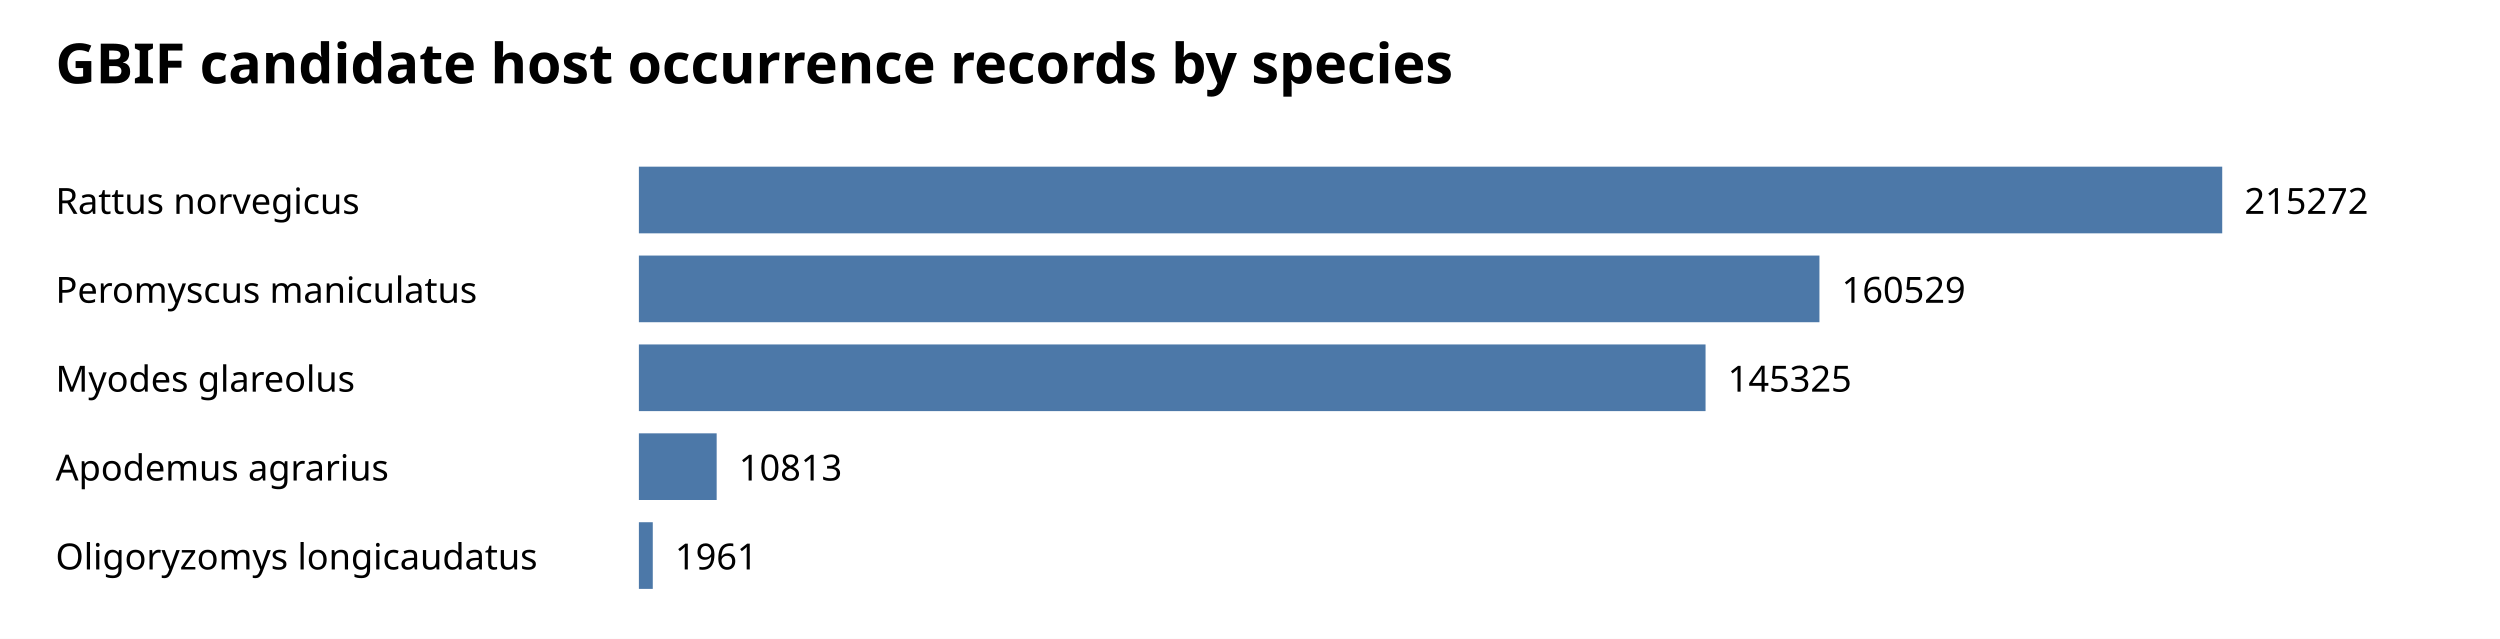
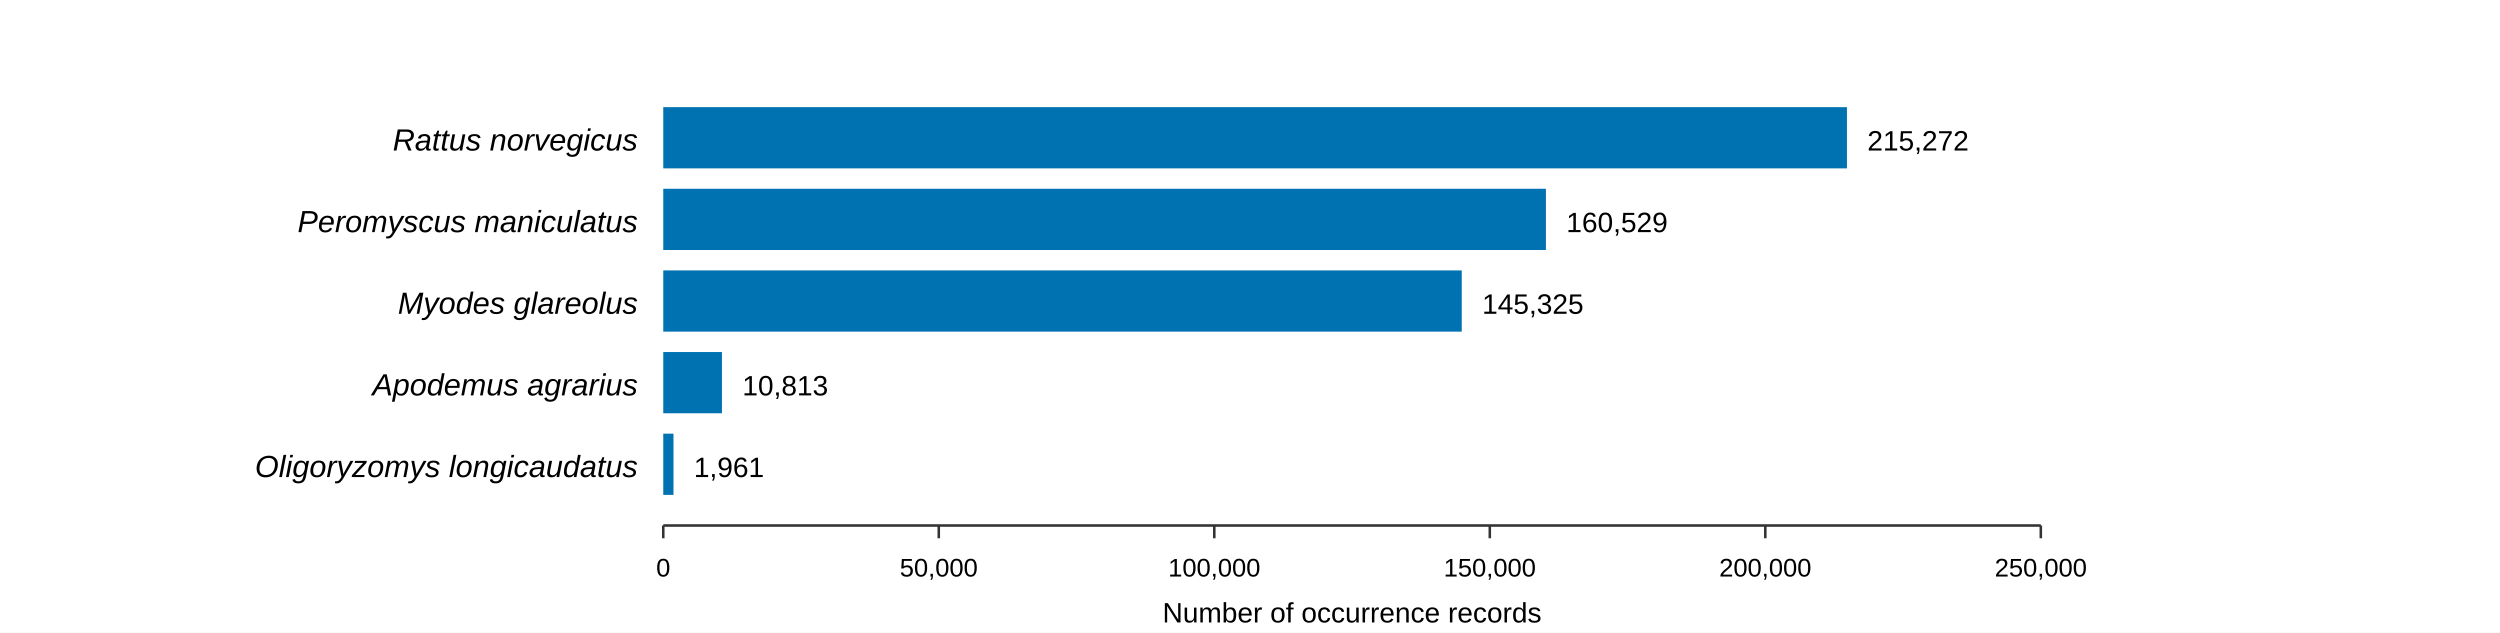
- <svg xmlns="http://www.w3.org/2000/svg" width="900" height="230" viewBox="0 0 900 230">
+ <svg xmlns="http://www.w3.org/2000/svg" width="980" height="248" viewBox="0 0 980 248">
  <rect width="100%" height="100%" fill="white" />
-   <text x="20" y="30" font-family="sans-serif" font-size="20" font-weight="700">GBIF candidate host occurrence records by species</text>
-   <text x="20" y="77" font-family="sans-serif" font-size="13">Rattus norvegicus</text>
-   <rect x="230" y="60" width="570" height="24" fill="#4C78A8" />
-   <text x="808" y="77" font-family="sans-serif" font-size="13">215272</text>
-   <text x="20" y="109" font-family="sans-serif" font-size="13">Peromyscus maniculatus</text>
-   <rect x="230" y="92" width="425" height="24" fill="#4C78A8" />
-   <text x="663" y="109" font-family="sans-serif" font-size="13">160529</text>
-   <text x="20" y="141" font-family="sans-serif" font-size="13">Myodes glareolus</text>
-   <rect x="230" y="124" width="384" height="24" fill="#4C78A8" />
-   <text x="622" y="141" font-family="sans-serif" font-size="13">145325</text>
-   <text x="20" y="173" font-family="sans-serif" font-size="13">Apodemus agrarius</text>
-   <rect x="230" y="156" width="28" height="24" fill="#4C78A8" />
-   <text x="266" y="173" font-family="sans-serif" font-size="13">10813</text>
-   <text x="20" y="205" font-family="sans-serif" font-size="13">Oligoryzomys longicaudatus</text>
-   <rect x="230" y="188" width="5" height="24" fill="#4C78A8" />
-   <text x="243" y="205" font-family="sans-serif" font-size="13">1961</text>
+   <text x="250" y="59" text-anchor="end" font-family="Arial, Helvetica, sans-serif" font-size="12" font-style="italic">Rattus norvegicus</text>
+   <rect x="260" y="42" width="464" height="24" fill="#0072B2" />
+   <text x="732" y="59" font-family="Arial, Helvetica, sans-serif" font-size="11">215,272</text>
+   <text x="250" y="91" text-anchor="end" font-family="Arial, Helvetica, sans-serif" font-size="12" font-style="italic">Peromyscus maniculatus</text>
+   <rect x="260" y="74" width="346" height="24" fill="#0072B2" />
+   <text x="614" y="91" font-family="Arial, Helvetica, sans-serif" font-size="11">160,529</text>
+   <text x="250" y="123" text-anchor="end" font-family="Arial, Helvetica, sans-serif" font-size="12" font-style="italic">Myodes glareolus</text>
+   <rect x="260" y="106" width="313" height="24" fill="#0072B2" />
+   <text x="581" y="123" font-family="Arial, Helvetica, sans-serif" font-size="11">145,325</text>
+   <text x="250" y="155" text-anchor="end" font-family="Arial, Helvetica, sans-serif" font-size="12" font-style="italic">Apodemus agrarius</text>
+   <rect x="260" y="138" width="23" height="24" fill="#0072B2" />
+   <text x="291" y="155" font-family="Arial, Helvetica, sans-serif" font-size="11">10,813</text>
+   <text x="250" y="187" text-anchor="end" font-family="Arial, Helvetica, sans-serif" font-size="12" font-style="italic">Oligoryzomys longicaudatus</text>
+   <rect x="260" y="170" width="4" height="24" fill="#0072B2" />
+   <text x="272" y="187" font-family="Arial, Helvetica, sans-serif" font-size="11">1,961</text>
+   <line x1="260" x2="800" y1="206" y2="206" stroke="#333" stroke-width="1" />
+   <line x1="260" x2="260" y1="206" y2="211" stroke="#333" stroke-width="1" />
+   <text x="260" y="226" text-anchor="middle" font-family="Arial, Helvetica, sans-serif" font-size="10">0</text>
+   <line x1="368" x2="368" y1="206" y2="211" stroke="#333" stroke-width="1" />
+   <text x="368" y="226" text-anchor="middle" font-family="Arial, Helvetica, sans-serif" font-size="10">50,000</text>
+   <line x1="476" x2="476" y1="206" y2="211" stroke="#333" stroke-width="1" />
+   <text x="476" y="226" text-anchor="middle" font-family="Arial, Helvetica, sans-serif" font-size="10">100,000</text>
+   <line x1="584" x2="584" y1="206" y2="211" stroke="#333" stroke-width="1" />
+   <text x="584" y="226" text-anchor="middle" font-family="Arial, Helvetica, sans-serif" font-size="10">150,000</text>
+   <line x1="692" x2="692" y1="206" y2="211" stroke="#333" stroke-width="1" />
+   <text x="692" y="226" text-anchor="middle" font-family="Arial, Helvetica, sans-serif" font-size="10">200,000</text>
+   <line x1="800" x2="800" y1="206" y2="211" stroke="#333" stroke-width="1" />
+   <text x="800" y="226" text-anchor="middle" font-family="Arial, Helvetica, sans-serif" font-size="10">250,000</text>
+   <text x="530.0" y="244" text-anchor="middle" font-family="Arial, Helvetica, sans-serif" font-size="11">Number of occurrence records</text>
</svg>
